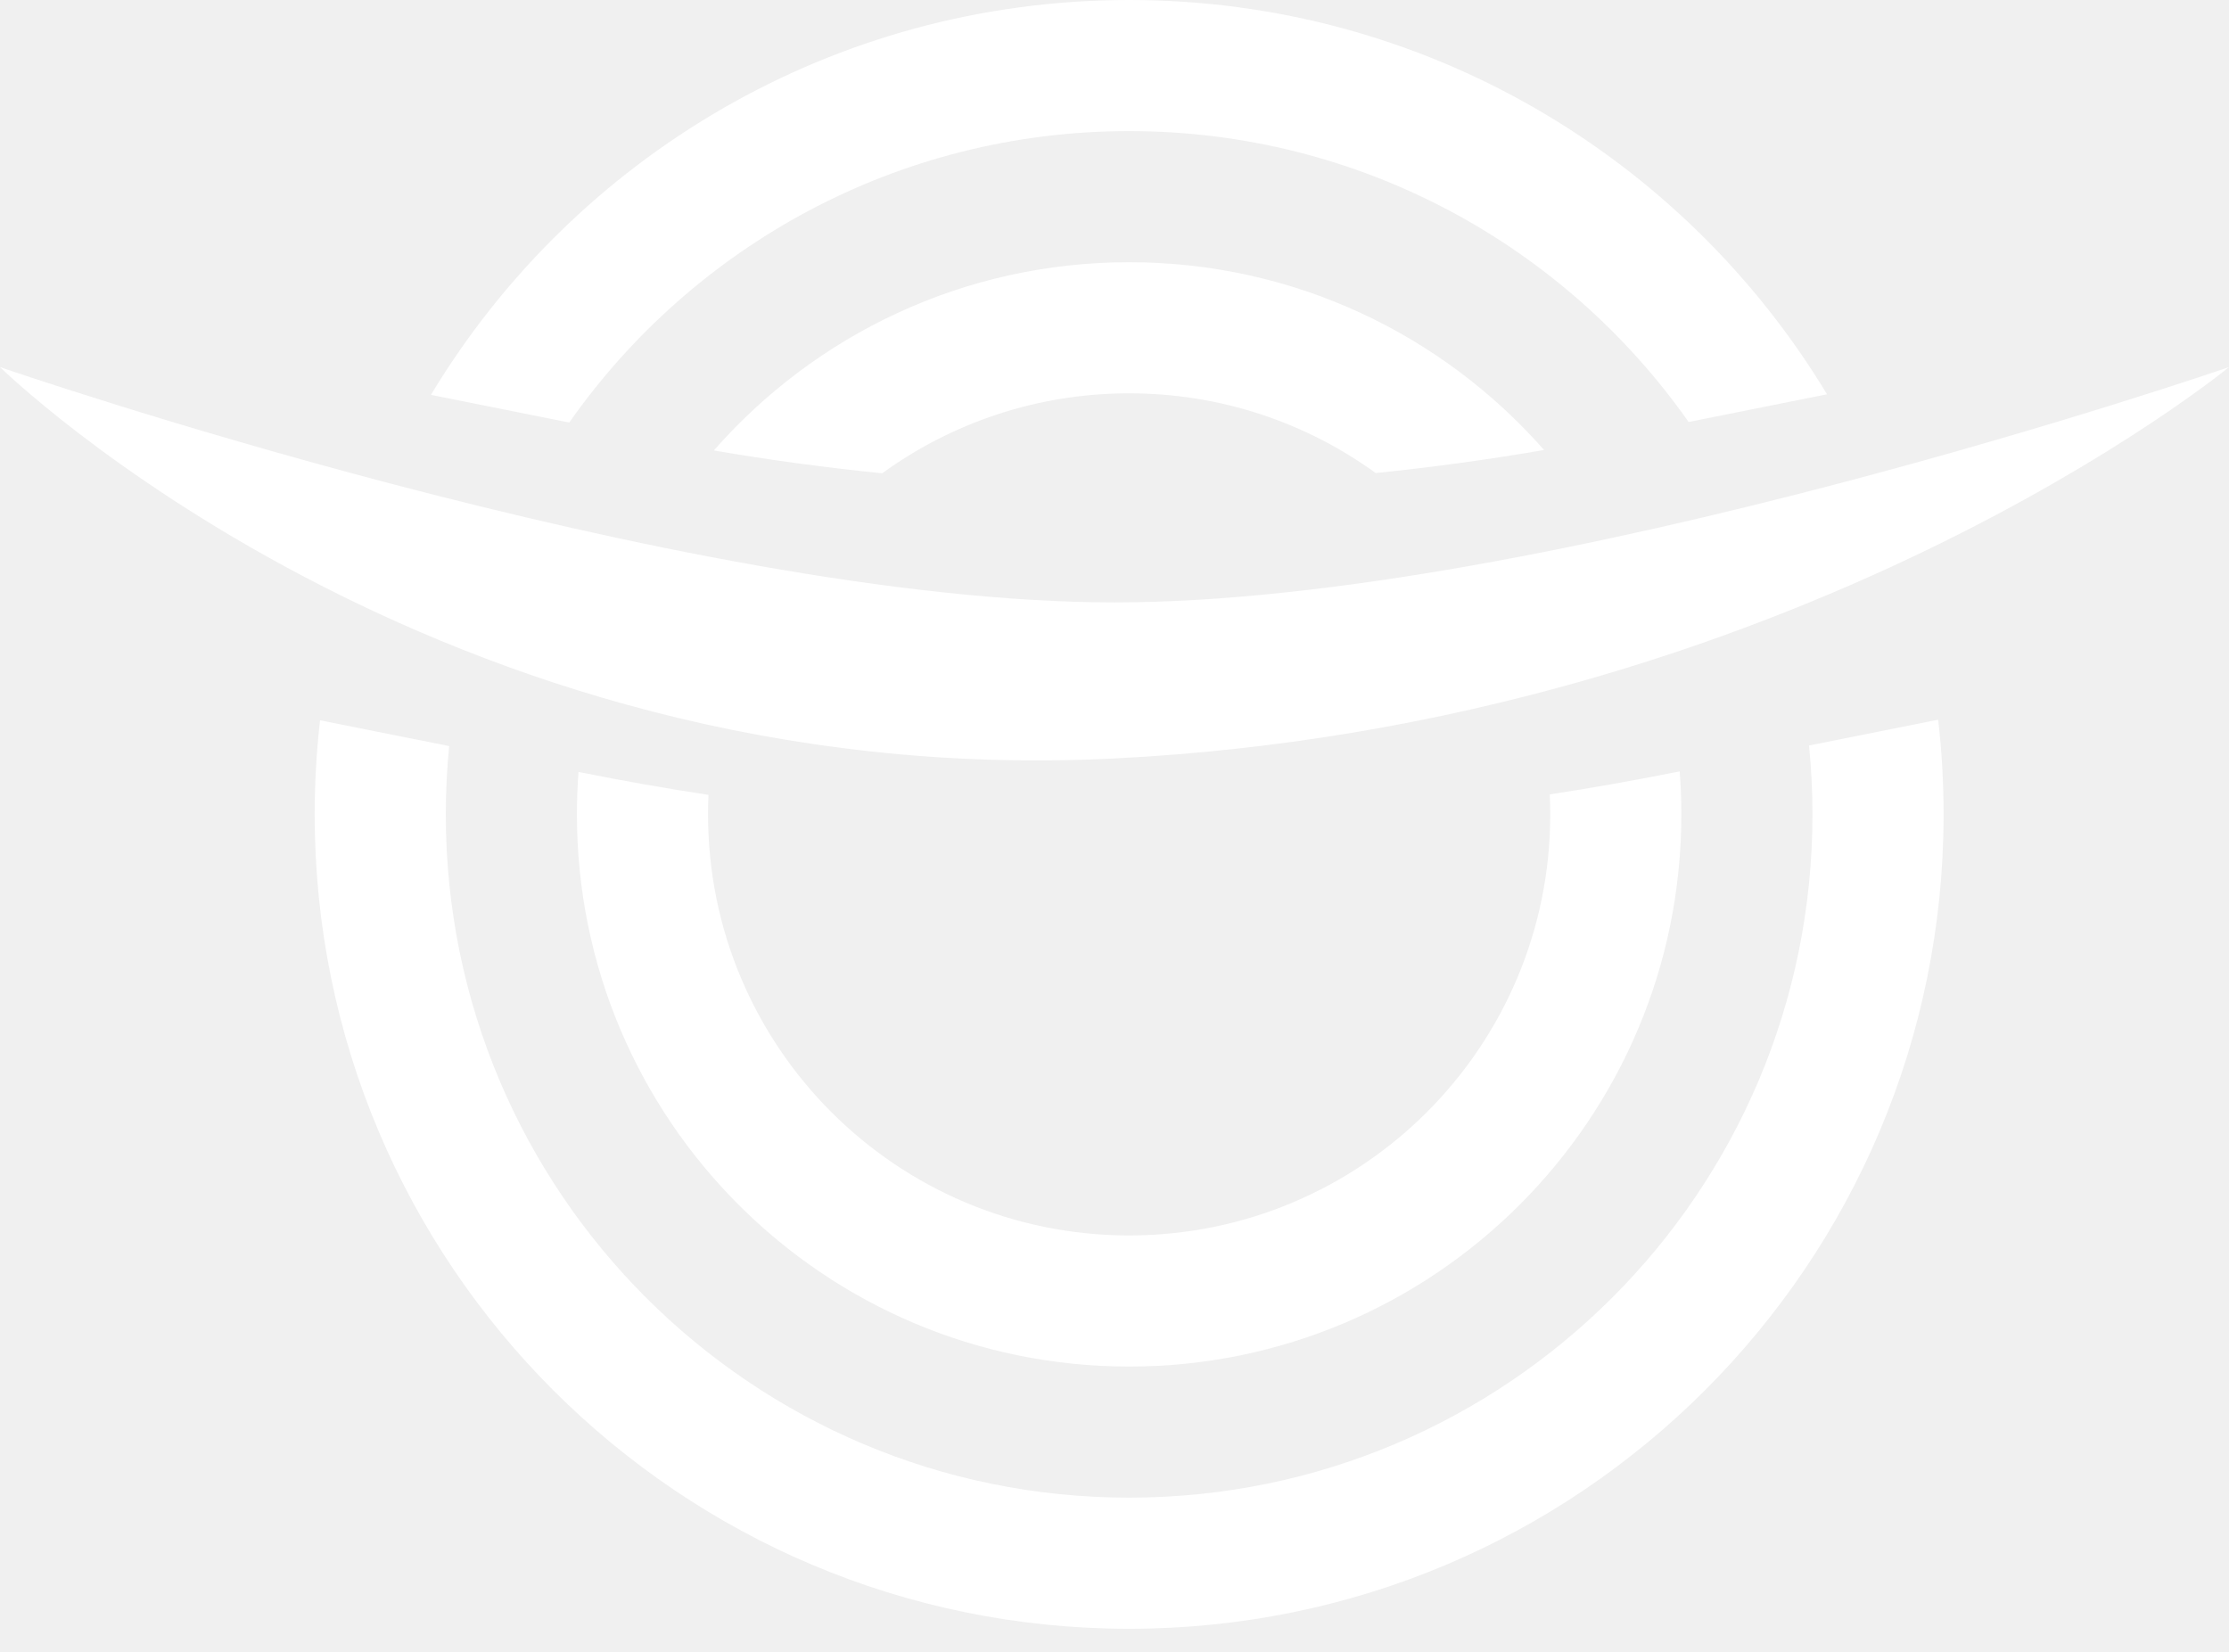
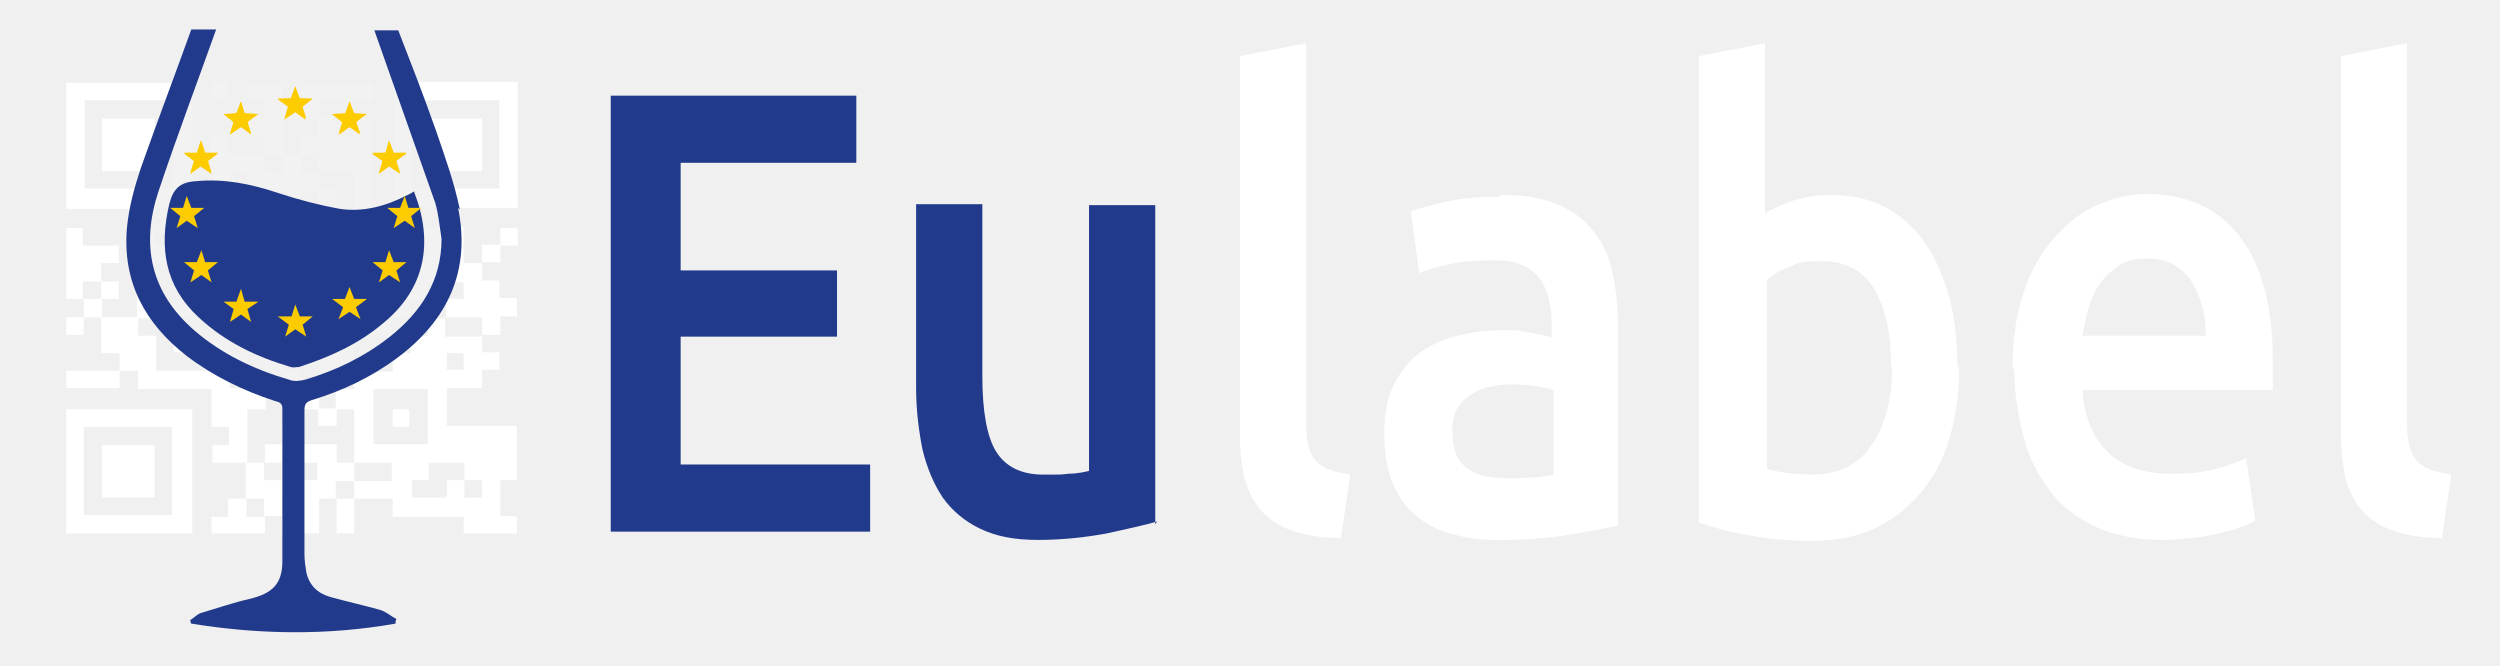
- <svg xmlns="http://www.w3.org/2000/svg" width="85" height="63" viewBox="0 0 85 63" fill="none">
-   <path fill-rule="evenodd" clip-rule="evenodd" d="M27.017 30.314C27.006 30.56 27 30.808 27 31.058C27 39.927 34.189 47.116 43.058 47.116C51.927 47.116 59.116 39.927 59.116 31.058C59.116 30.803 59.11 30.549 59.098 30.296C60.699 30.051 62.295 29.77 63.886 29.451L64.053 29.418C64.095 29.959 64.116 30.506 64.116 31.058C64.116 42.688 54.688 52.116 43.058 52.116C31.428 52.116 22 42.688 22 31.058C22 30.514 22.021 29.975 22.061 29.441L22.114 29.451C23.743 29.777 25.378 30.065 27.017 30.314ZM52.461 18.04C49.818 16.127 46.57 15 43.058 15C39.54 15 36.286 16.131 33.641 18.05C31.494 17.834 29.353 17.544 27.221 17.179C31.081 12.778 36.745 10 43.058 10C49.363 10 55.021 12.771 58.88 17.161C56.749 17.529 54.608 17.821 52.461 18.04ZM68.985 28.432C69.072 29.295 69.116 30.172 69.116 31.058C69.116 45.45 57.45 57.116 43.058 57.116C28.667 57.116 17 45.45 17 31.058C17 30.179 17.044 29.311 17.128 28.454L12.205 27.47C12.07 28.647 12 29.844 12 31.058C12 48.211 25.905 62.116 43.058 62.116C60.211 62.116 74.116 48.211 74.116 31.058C74.116 29.837 74.046 28.632 73.909 27.447L68.985 28.432ZM69.671 15.037L64.393 16.093C59.678 9.384 51.88 5 43.058 5C34.227 5 26.422 9.393 21.709 16.113L16.433 15.058C21.867 6.035 31.758 0 43.058 0C54.35 0 64.234 6.026 69.671 15.037Z" fill="white" />
-   <mask id="path-2-inside-1" fill="white">
-     <path d="M42.5 28.925C16.546 30.231 0 14 0 14C0 14 26 22.974 42.5 22.974C59 22.974 85 14 85 14C85 14 68.454 27.619 42.5 28.925Z" />
-   </mask>
-   <path d="M0 14L5.873 -3.015L-12.605 26.849L0 14ZM42.5 28.925L41.595 10.948L42.5 28.925ZM85 14L96.439 27.898L79.127 -3.015L85 14ZM0 14C-12.605 26.849 -12.6 26.855 -12.595 26.86C-12.593 26.862 -12.587 26.867 -12.584 26.871C-12.576 26.878 -12.569 26.885 -12.56 26.893C-12.544 26.909 -12.527 26.925 -12.509 26.943C-12.473 26.978 -12.432 27.017 -12.387 27.061C-12.297 27.147 -12.189 27.248 -12.064 27.365C-11.814 27.597 -11.495 27.887 -11.107 28.227C-10.333 28.906 -9.282 29.787 -7.966 30.797C-5.346 32.807 -1.615 35.375 3.117 37.872C12.559 42.854 26.401 47.758 43.405 46.903L41.595 10.948C32.645 11.398 25.237 8.839 19.917 6.033C17.268 4.635 15.241 3.227 13.948 2.235C13.307 1.743 12.863 1.366 12.631 1.162C12.515 1.061 12.454 1.004 12.448 0.999C12.446 0.997 12.458 1.008 12.484 1.033C12.497 1.045 12.513 1.061 12.533 1.081C12.544 1.09 12.555 1.101 12.566 1.113C12.572 1.119 12.579 1.125 12.585 1.131C12.588 1.134 12.593 1.139 12.595 1.141C12.6 1.145 12.605 1.15 0 14ZM43.405 46.903C59.328 46.101 72.316 41.53 81.317 37.178C85.834 34.995 89.418 32.833 91.955 31.151C93.227 30.308 94.245 29.579 94.995 29.02C95.37 28.741 95.679 28.503 95.92 28.314C96.041 28.219 96.144 28.137 96.231 28.067C96.274 28.032 96.313 28 96.348 27.972C96.365 27.958 96.382 27.945 96.397 27.932C96.404 27.926 96.412 27.92 96.419 27.914C96.422 27.911 96.428 27.907 96.429 27.906C96.434 27.902 96.439 27.898 85 14C73.561 0.102 73.566 0.099 73.57 0.095C73.572 0.093 73.576 0.089 73.579 0.087C73.586 0.082 73.591 0.077 73.597 0.073C73.608 0.063 73.618 0.055 73.628 0.047C73.647 0.032 73.661 0.02 73.673 0.011C73.695 -0.007 73.703 -0.013 73.696 -0.007C73.682 0.004 73.61 0.06 73.482 0.155C73.226 0.346 72.748 0.692 72.063 1.146C70.687 2.058 68.513 3.383 65.648 4.767C59.889 7.552 51.627 10.443 41.595 10.948L43.405 46.903ZM85 14C79.127 -3.015 79.129 -3.016 79.13 -3.016C79.131 -3.016 79.132 -3.017 79.133 -3.017C79.134 -3.017 79.135 -3.018 79.136 -3.018C79.137 -3.018 79.137 -3.018 79.135 -3.018C79.131 -3.016 79.121 -3.013 79.106 -3.008C79.074 -2.997 79.019 -2.978 78.94 -2.952C78.784 -2.899 78.537 -2.816 78.207 -2.707C77.547 -2.489 76.561 -2.169 75.317 -1.78C72.818 -1 69.327 0.039 65.375 1.075C57.005 3.268 48.283 4.974 42.5 4.974V40.974C53.217 40.974 65.745 38.193 74.5 35.899C79.111 34.691 83.151 33.487 86.043 32.585C87.494 32.132 88.668 31.751 89.494 31.478C89.908 31.341 90.235 31.232 90.468 31.153C90.584 31.114 90.677 31.082 90.744 31.059C90.778 31.047 90.806 31.038 90.828 31.031C90.838 31.027 90.847 31.024 90.855 31.021C90.859 31.02 90.862 31.019 90.865 31.018C90.867 31.017 90.868 31.017 90.869 31.016C90.871 31.016 90.873 31.015 85 14ZM42.5 4.974C36.717 4.974 27.995 3.268 19.625 1.075C15.673 0.039 12.182 -1 9.684 -1.78C8.439 -2.169 7.453 -2.489 6.793 -2.707C6.463 -2.816 6.216 -2.899 6.06 -2.952C5.981 -2.978 5.926 -2.997 5.895 -3.008C5.879 -3.013 5.869 -3.016 5.865 -3.018C5.863 -3.018 5.863 -3.018 5.864 -3.018C5.865 -3.018 5.866 -3.017 5.867 -3.017C5.868 -3.017 5.869 -3.016 5.87 -3.016C5.871 -3.016 5.873 -3.015 0 14C-5.873 31.015 -5.871 31.016 -5.869 31.016C-5.868 31.017 -5.866 31.017 -5.865 31.018C-5.862 31.019 -5.859 31.02 -5.855 31.021C-5.847 31.024 -5.838 31.027 -5.827 31.031C-5.806 31.038 -5.778 31.047 -5.744 31.059C-5.676 31.082 -5.584 31.114 -5.468 31.153C-5.235 31.232 -4.908 31.341 -4.494 31.478C-3.668 31.751 -2.494 32.132 -1.043 32.585C1.849 33.487 5.889 34.691 10.5 35.899C19.255 38.193 31.783 40.974 42.5 40.974V4.974Z" fill="white" mask="url(#path-2-inside-1)" />
+ <svg xmlns="http://www.w3.org/2000/svg" id="Livello_1" data-name="Livello 1" version="1.1" viewBox="0 0 271.8 72.3">
+   <defs>
+     <style>
+       .cls-1 {
+         mask: url(#mask);
+       }
+ 
+       .cls-2 {
+         fill: #1d1d1b;
+       }
+ 
+       .cls-2, .cls-3, .cls-4, .cls-5 {
+         stroke-width: 0px;
+       }
+ 
+       .cls-3 {
+         fill: #213a8c;
+       }
+ 
+       .cls-4 {
+         fill: #fccb00;
+       }
+ 
+       .cls-5 {
+         fill: #fff;
+       }
+ 
+       .cls-6 {
+         mask: url(#mask-1);
+       }
+     </style>
+     <mask id="mask" x="6.8" y="3.5" width="49.5" height="54.8" maskUnits="userSpaceOnUse">
+       <g>
+         <rect class="cls-5" x="6.8" y="8.7" width="49.5" height="49.5" />
+         <path class="cls-2" d="M23.4,3.5h17.2s6,15,6.5,17.5,2.5,9.4-2.5,13.9c-4.9,4.6-12.5,6.9-12.5,6.9,0,0-7.6-1.8-12-6.5-4.5-4.7-4.7-9.2-3.2-13.6S23.4,3.5,23.4,3.5Z" />
+       </g>
+     </mask>
+     <mask id="mask-1" x="16.1" y="3.5" width="31.8" height="38.3" maskUnits="userSpaceOnUse">
+       <g>
+         <path class="cls-5" d="M23.4,3.5h17.2s6,15,6.5,17.5,2.5,9.4-2.5,13.9c-4.9,4.6-12.5,6.9-12.5,6.9,0,0-7.6-1.8-12-6.5-4.5-4.7-4.7-9.2-3.2-13.6S23.4,3.5,23.4,3.5Z" />
+         <path class="cls-2" d="M45,20.7c2.1,5.5,1.2,10.5-3.3,14.1-2.7,2.2-5.8,3.7-9.1,4.7-.3,0-.6.1-.9,0-3.7-1.1-7.1-2.7-9.9-5.3-3.6-3.4-4.3-7.5-3.2-12.1.4-1.6,1.1-2.3,2.8-2.5,3.1-.3,6,.3,8.9,1.3,2.1.7,4.3,1.3,6.5,1.7,2.6.4,5-.3,7.3-1.5.2-.1.5-.3.8-.4Z" />
+       </g>
+     </mask>
+   </defs>
+   <g>
+     <path class="cls-3" d="M66.4,57.8V10.4h26.7v7.3h-19.1v11.7h17v7.2h-17v13.9h20.6v7.3h-28.1Z" />
+     <path class="cls-3" d="M125.8,56.7c-1.4.4-3.2.8-5.5,1.3-2.2.4-4.7.7-7.4.7s-4.6-.4-6.3-1.2c-1.7-.8-3.1-2-4.1-3.4-1-1.5-1.7-3.2-2.2-5.2-.4-2-.7-4.3-.7-6.7v-20h7.2v18.7c0,3.8.5,6.6,1.5,8.2,1,1.6,2.7,2.5,5.1,2.5s1.8,0,2.8-.1c1,0,1.7-.2,2.2-.3v-28.9h7.2v34.7Z" />
+     <path class="cls-5" d="M145.9,58.5c-2.2,0-3.9-.3-5.4-.8-1.4-.5-2.5-1.2-3.4-2.2-.8-.9-1.4-2.1-1.8-3.5-.3-1.4-.5-3-.5-4.8V6.1l7.2-1.4v41c0,1,0,1.8.2,2.5.1.7.4,1.3.7,1.7.4.5.8.8,1.5,1.1.6.3,1.4.4,2.4.6l-1,6.8Z" />
+     <path class="cls-5" d="M163.2,21.2c2.4,0,4.4.3,6.1,1,1.6.7,2.9,1.6,3.9,2.9,1,1.2,1.7,2.7,2.1,4.5.4,1.8.6,3.7.6,5.8v21.7c-1.1.3-2.8.6-5.1,1-2.3.4-4.8.6-7.6.6s-3.6-.2-5.2-.6c-1.6-.4-2.9-1.1-4-2-1.1-.9-2-2.1-2.6-3.6-.6-1.5-.9-3.3-.9-5.4s.3-3.8,1-5.2c.7-1.4,1.6-2.6,2.8-3.5,1.2-.9,2.6-1.5,4.2-1.9,1.6-.4,3.2-.6,4.9-.6s1.6,0,2.5.2c.9.1,1.8.3,2.8.6v-1.4c0-1-.1-1.9-.3-2.7-.2-.9-.5-1.6-1-2.3-.5-.7-1.2-1.2-2-1.5-.8-.4-1.8-.5-3.1-.5s-3.2.1-4.6.4c-1.4.3-2.5.6-3.4,1l-.9-6.7c.9-.4,2.3-.7,4-1.1,1.8-.4,3.6-.5,5.6-.5ZM163.8,52c2.2,0,3.9-.1,5.1-.4v-9.2c-.4-.1-1-.3-1.7-.4-.8-.1-1.6-.2-2.5-.2s-1.6,0-2.4.2c-.8.1-1.6.4-2.2.8-.7.4-1.2.9-1.6,1.5s-.6,1.5-.6,2.5c0,2,.5,3.3,1.6,4.1,1.1.8,2.5,1.1,4.4,1.1Z" />
+     <path class="cls-5" d="M213,40c0,2.9-.4,5.5-1.1,7.8-.7,2.3-1.8,4.3-3.2,5.9-1.4,1.6-3,2.9-5,3.8-2,.9-4.2,1.3-6.7,1.3s-4.7-.2-6.9-.6c-2.2-.4-4-.9-5.4-1.4V6.1l7.2-1.4v18.5c.8-.5,1.9-1,3.1-1.4,1.2-.4,2.6-.6,4-.6,2.2,0,4.2.4,5.9,1.3,1.7.9,3.2,2.2,4.3,3.8,1.2,1.6,2,3.6,2.7,5.9.6,2.3.9,4.8.9,7.6ZM205.6,39.8c0-3.5-.6-6.3-1.8-8.3-1.2-2.1-3.1-3.1-5.8-3.1s-2.3.2-3.4.6c-1.1.4-1.9.9-2.5,1.4v20.6c.5.1,1.2.3,2,.4.8.1,1.8.2,3,.2,2.7,0,4.8-1,6.3-3.1,1.5-2.1,2.3-4.9,2.3-8.6Z" />
+     <path class="cls-5" d="M218.8,40.1c0-3.1.4-5.9,1.2-8.3.8-2.4,1.9-4.3,3.3-5.9,1.4-1.6,2.9-2.8,4.7-3.6,1.8-.8,3.6-1.2,5.4-1.2,4.3,0,7.7,1.5,10.1,4.6,2.4,3.1,3.6,7.6,3.6,13.7s0,1,0,1.5c0,.6,0,1.1,0,1.5h-20.7c.2,2.9,1.1,5.1,2.7,6.7,1.6,1.6,3.9,2.4,6.9,2.4s3.4-.2,4.8-.5c1.5-.4,2.6-.8,3.4-1.2l1,6.8c-.4.2-.9.5-1.6.7-.7.3-1.5.5-2.4.7-.9.2-1.9.4-2.9.5-1,.1-2.1.2-3.2.2-2.8,0-5.2-.5-7.2-1.4-2-.9-3.7-2.2-5-3.9-1.3-1.7-2.3-3.6-2.9-5.9-.6-2.3-1-4.7-1-7.4ZM239.8,36.4c0-1.1-.1-2.2-.4-3.2-.3-1-.7-1.9-1.2-2.7-.5-.8-1.2-1.3-2-1.8-.8-.4-1.7-.6-2.8-.6s-2.1.2-2.9.7-1.5,1.1-2.1,1.9c-.6.8-1,1.7-1.3,2.7-.3,1-.5,2-.7,3.1h13.5Z" />
+     <path class="cls-5" d="M265.6,58.5c-2.2,0-3.9-.3-5.4-.8-1.4-.5-2.5-1.2-3.4-2.2-.8-.9-1.4-2.1-1.8-3.5-.3-1.4-.5-3-.5-4.8V6.1l7.2-1.4v41c0,1,0,1.8.2,2.5.1.7.4,1.3.7,1.7.4.5.8.8,1.5,1.1.6.3,1.4.4,2.4.6l-1,6.8Z" />
+   </g>
+   <g>
+     <g>
+       <g>
+         <g class="cls-1">
+           <g>
+             <path class="cls-5" d="M40.5,24.7h9.9v3.9h2,0v1.9h1.9v1.9h1.9v2h-1.8v2h-2,0v-1.9h-3.9,0v-2h1.9v-1.8h-3.9v1.9h-1.9v2h-2v1.9h-4.1v3.9h0c-1.3,0-2.6,0-3.8,0v-2h1.8v-2h-1.8v-1.9c.6,0,1.2,0,1.8,0v-3.9h-5.8v-1.8h-1.9v3.8h1.9c0,.7,0,1.3,0,1.9-.6,0-1.3,0-2,0v2c-1.3,0-2.6,0-3.9,0v-4h1.9v-1.9h-7.9v-1.9h0c2.7,0,5.3,0,8,0v-2h-8,0v-1.9h4.1v-9.9h1.9v1.9h4,0v1.9h2v-1.9h0c.7,0,1.3,0,2,0h0v2h2,0c0,.6,0,1.3,0,2h-2v2.2c-.7,0-1.3,0-1.9,0,0-.7,0-1.4,0-2.1h-1.9v2.1h1.9c0,.7,0,1.3,0,2-.6,0-1.3,0-1.9,0v1.9h1.9v-1.9h2v3.9h1.9v-3.8h1.9,0v1.9h3.9v-1.9h0ZM40.6,34.4v-1.9h2.2v-2h1.9c0-.7,0-1.3,0-2h1.8v-1.9h-3.9v1.9h-2.2v1.9c-.7,0-1.3,0-1.8,0v3.8h1.9ZM25,18.7v4h1.8v-4h-1.8Z" />
+             <path class="cls-5" d="M52.4,36.4v1.9h1.9v1.9h-1.9v2h-3.8v4.1h7.6v5.9h-1.8v3.9c.6,0,1.2,0,1.8.1v1.8h-5.8c0-.6,0-1.2,0-1.8h-7.7v-2h-4.2,0v-1.9h0c1.4,0,2.7,0,4.1,0v-2h-4.1,0v-5.8h-2v-2.2h2v-1.9s0,0,0,0h4.2v-2h1.9v-1.8c.7,0,1.3,0,1.9-.1v-1.9h1.9,0v2h3.9,0ZM50.5,52.2v1.9h1.9v-1.9h-1.9v-1.9h-3.9v1.9h-1.8v1.9h3.8v-1.9c.7,0,1.3,0,1.9,0ZM40.6,42.3v6h5.9v-6h-5.9ZM48.6,38.4v1.8h1.8v-1.8h-1.8Z" />
+             <path class="cls-5" d="M7.2,9h13.7v13.7H7.2v-13.7ZM18.8,10.9h-9.6v9.6h9.6v-9.6Z" />
+             <path class="cls-5" d="M42.8,8.9h13.5v13.7h-13.5v-13.7ZM44.7,20.5h9.6v-9.6h-9.6v9.6Z" />
+             <path class="cls-5" d="M7.2,44.5h13.7v13.5H7.2v-13.5ZM9.1,46.4v9.6h9.6v-9.6h-9.6Z" />
+             <path class="cls-5" d="M11,34.5c1.3,0,2.6,0,4,0h0v2h2v3.8c2.7,0,5.4,0,8,0,0,.6,0,1.3,0,1.9h1.9v-1.9c.7,0,1.3,0,2,0,0,1.4,0,2.7,0,4.2h-2v5.8h0c-1.3,0-2.5,0-3.8,0v-1.9h1.8v-2h-1.9v-4.1h-8v-2h-2,0v-1.9h-2c0-1.4,0-2.6,0-3.9,0,0,0,0,0,0Z" />
+             <path class="cls-5" d="M36.6,54.2h-1.9v3.8h-4c0-.6,0-1.3,0-1.9.6,0,1.3,0,1.9,0v-1.9h-1.9v1.9c-.7,0-1.3,0-2,0h0v-1.9h-2,0c0-1.3,0-2.6,0-3.9h0c.7,0,1.3,0,2,0,0,.6,0,1.3,0,1.9h1.9v-1.9c.7,0,1.3,0,2,0,0,.6,0,1.3,0,1.9h1.9v-1.9h-1.9c0-.7,0-1.3,0-2h4v2h1.9,0v2h0c-.6,0-1.3,0-2,0v2h0Z" />
+             <path class="cls-5" d="M34.6,12.8h1.9v1.9h1.9v-1.8h2c0,4,0,7.9,0,11.9h0c-1.3,0-2.6,0-3.9,0h0c0-.6,0-1.3,0-2,.6,0,1.3,0,1.9,0v-4.1h-3.8,0v-2h-2,0v-2h2v-1.9h0Z" />
+             <path class="cls-5" d="M28.8,16.7v-1.9h-1.9v-1.9h1.8v-2c-.6,0-1.2,0-1.8,0v-1.8h3.8c0,.6,0,1.2.1,1.8h1.9v-1.8h7.8v1.8h-5.8c0,.7,0,1.4,0,2,0,0,0,0,0,0h-3.9v3.9h0c-.7,0-1.3,0-2,0h0Z" />
+             <path class="cls-5" d="M14.9,34.5v-9.7h1.9v1.9c.7,0,1.4,0,2,0h0v2h0c-.6,0-1.3,0-1.9,0v4h4v1.9h-6,0Z" />
+             <path class="cls-5" d="M9.1,32.5h-1.9v-7.7h1.8v1.9h3.9v1.9h-1.9v2h0c-.6,0-1.3,0-2,0v2h0Z" />
+             <path class="cls-5" d="M28.8,56.1v1.9h-5.8v-1.8h1.8v-2c.7,0,1.4,0,2,0h0v2h2,0Z" />
+             <path class="cls-5" d="M13,40.3v1.9h-5.8v-1.9c1.9,0,3.9,0,5.8,0,0,0,0,0,0,0Z" />
+             <path class="cls-5" d="M38.5,54.2v3.8h-1.9c0-1.3,0-2.6,0-3.8,0,0,0,0,0,0h2,0Z" />
+             <path class="cls-5" d="M9.1,34.5c0-.7,0-1.3,0-2h0c.7,0,1.3,0,2,0h0c0,.6,0,1.3,0,2,0,0,0,0,0,0-.6,0-1.3,0-1.9,0h0Z" />
+             <path class="cls-5" d="M9.1,34.5v1.9h-1.9v-1.9c.6,0,1.3,0,1.9,0,0,0,0,0,0,0Z" />
+             <path class="cls-5" d="M11,30.6h1.9v1.9c-.6,0-1.3,0-1.9,0h0c0-.6,0-1.3,0-2h0Z" />
+             <path class="cls-5" d="M52.4,28.6v-2h2,0v1.9c-.7,0-1.3,0-2,0,0,0,0,0,0,0Z" />
+             <path class="cls-5" d="M54.4,26.7v-1.9h1.9v1.9c-.6,0-1.3,0-1.9,0,0,0,0,0,0,0Z" />
+             <path class="cls-5" d="M23,10.8v-1.8h1.8v1.8h-1.8Z" />
+             <path class="cls-5" d="M21,36.5v1.8h-2.1v-1.8h2.1Z" />
+             <path class="cls-5" d="M26.9,40.3h-2v-2h2v2Z" />
+             <path class="cls-5" d="M24.9,36.4c0,.7,0,1.3,0,2h-1.9v-2h1.9Z" />
+             <path class="cls-5" d="M30.8,40.3c-.7,0-1.3,0-2,0v-3.9c.6,0,1.2,0,2,0v-2h1.9v3.9h-1.9v2Z" />
+             <path class="cls-5" d="M34.7,44.5h-2v-2.2h2v2.2Z" />
+             <path class="cls-5" d="M32.7,42.3h-2v-2h2v2Z" />
+             <path class="cls-5" d="M36.6,44.4v1.9h-2v-1.9h2Z" />
+             <path class="cls-5" d="M34.6,20.6h2v2.2h-2v-2.2Z" />
+             <path class="cls-5" d="M32.7,48.4h-2v-1.9h2v1.9Z" />
+             <path class="cls-5" d="M30.8,50.3h-2v-2h2v2Z" />
+             <path class="cls-5" d="M44.5,46.4h-1.8v-1.9h1.8v1.9Z" />
+             <path class="cls-5" d="M11.1,12.9h5.7v5.7h-5.7v-5.7Z" />
+             <path class="cls-5" d="M46.6,18.6v-5.7h5.8v5.7h-5.8Z" />
+             <path class="cls-5" d="M11.1,48.4h5.7v5.7h-5.7v-5.7Z" />
+           </g>
+         </g>
+         <path class="cls-3" d="M50,22.8c-.6-2.9-1.6-5.7-2.6-8.6-1.3-3.7-2.7-7.3-4.1-10.9h-2.6c2.2,6.2,4.4,12.5,6.6,18.7.4,1.3.5,2.7.7,4,0,4.5-2.2,7.9-5.6,10.6-2.8,2.2-5.9,3.7-9.3,4.7-.5.1-1.1.2-1.6,0-3.8-1.1-7.4-2.8-10.4-5.4-4.7-4.1-5.8-9.2-3.9-15,2-6,4.2-11.8,6.3-17.7h-2.7c-1.8,5-3.7,10-5.5,15.1-.7,2.1-1.3,4.3-1.5,6.5-.5,5.9,2,10.4,6.5,13.9,2.9,2.2,6.2,3.8,9.6,4.9.4.1.8.2.8.8,0,5.5,0,11.1,0,16.6,0,2.5-1.1,3.5-3.5,4.1-1.8.4-3.5,1-5.2,1.5-.5.1-.8.5-1.3.8,0,.1,0,.3.1.4,7.4,1.2,14.8,1.3,22.2,0,0-.2,0-.3.1-.5-.6-.3-1.1-.8-1.8-1-1.8-.5-3.6-.9-5.4-1.4-1.4-.4-2.3-1.3-2.6-2.7-.1-.6-.2-1.3-.2-2,0-5.2,0-10.4,0-15.6,0-.7.2-.9.8-1.1,3.3-1,6.5-2.5,9.3-4.6,5.5-4.1,8-9.5,6.6-16.3Z" />
+       </g>
+       <g class="cls-6">
+         <g>
+           <polygon class="cls-4" points="32.1 9.4 32.5 10.7 33.9 10.8 32.8 11.6 33.2 13 32.1 12.2 30.9 13 31.3 11.6 30.2 10.8 31.6 10.7 32.1 9.4" />
+           <polygon class="cls-4" points="20.3 21.3 20.8 22.7 22.2 22.7 21 23.5 21.5 24.9 20.3 24.1 19.1 24.9 19.6 23.5 18.4 22.7 19.8 22.7 20.3 21.3" />
+           <polygon class="cls-4" points="21.8 15.3 22.3 16.7 23.7 16.7 22.6 17.5 23 18.9 21.8 18.1 20.7 18.9 21.1 17.5 20 16.7 21.4 16.7 21.8 15.3" />
+           <polygon class="cls-4" points="26.2 11.1 26.6 12.4 28 12.4 26.9 13.3 27.3 14.6 26.2 13.8 25 14.6 25.4 13.3 24.3 12.4 25.7 12.4 26.2 11.1" />
+           <polygon class="cls-4" points="42.3 15.3 41.9 16.7 40.4 16.7 41.6 17.5 41.2 18.9 42.3 18.1 43.5 18.9 43 17.5 44.2 16.7 42.8 16.7 42.3 15.3" />
+           <polygon class="cls-4" points="21.8 27.2 22.3 28.5 23.7 28.6 22.6 29.4 23 30.8 21.8 30 20.7 30.8 21.1 29.4 20 28.6 21.4 28.5 21.8 27.2" />
+           <polygon class="cls-4" points="42.3 27.2 41.9 28.5 40.4 28.6 41.6 29.4 41.2 30.8 42.3 30 43.5 30.8 43 29.4 44.2 28.6 42.8 28.5 42.3 27.2" />
+           <polygon class="cls-4" points="38 11.1 37.5 12.4 36.1 12.4 37.2 13.3 36.8 14.6 38 13.8 39.1 14.6 38.7 13.3 39.8 12.4 38.4 12.4 38 11.1" />
+           <polygon class="cls-4" points="26.2 31.5 26.6 32.8 28 32.8 26.9 33.7 27.3 35 26.2 34.2 25 35 25.4 33.7 24.3 32.8 25.7 32.8 26.2 31.5" />
+           <polygon class="cls-4" points="38 31.5 37.5 32.8 36.1 32.8 37.2 33.7 36.8 35 38 34.2 39.1 35 38.7 33.7 39.8 32.8 38.4 32.8 38 31.5" />
+           <polygon class="cls-4" points="43.9 21.3 44.4 22.7 45.8 22.7 44.7 23.5 45.1 24.9 43.9 24.1 42.8 24.9 43.2 23.5 42.1 22.7 43.5 22.7 43.9 21.3" />
+           <polygon class="cls-4" points="32.1 33.1 32.5 34.4 33.9 34.5 32.8 35.3 33.2 36.7 32.1 35.8 30.9 36.7 31.3 35.3 30.2 34.5 31.6 34.4 32.1 33.1" />
+         </g>
+       </g>
+     </g>
+     <path class="cls-3" d="M45,20.8c2.2,5.6,1.2,10.6-3.3,14.3-2.7,2.3-5.8,3.7-9.2,4.8-.3,0-.6.1-.9,0-3.7-1.1-7.1-2.7-10-5.4-3.7-3.4-4.3-7.6-3.2-12.3.4-1.6,1.1-2.4,2.9-2.5,3.1-.3,6,.3,9,1.3,2.1.7,4.4,1.3,6.6,1.7,2.6.4,5.1-.3,7.4-1.5.3-.1.5-.3.8-.4Z" />
+     <g>
+       <polygon class="cls-4" points="32.1 9.4 32.6 10.7 34 10.7 32.9 11.6 33.3 12.9 32.1 12.1 31 12.9 31.4 11.6 30.2 10.7 31.7 10.7 32.1 9.4" />
+       <polygon class="cls-4" points="20.3 21.3 20.8 22.6 22.2 22.6 21.1 23.5 21.5 24.8 20.3 24 19.2 24.8 19.6 23.5 18.5 22.6 19.9 22.6 20.3 21.3" />
+       <polygon class="cls-4" points="21.9 15.3 22.3 16.6 23.7 16.6 22.6 17.5 23 18.8 21.9 18 20.7 18.8 21.1 17.5 20 16.6 21.4 16.6 21.9 15.3" />
+       <polygon class="cls-4" points="26.2 11 26.6 12.3 28.1 12.4 26.9 13.2 27.3 14.6 26.2 13.8 25 14.6 25.4 13.2 24.3 12.4 25.7 12.3 26.2 11" />
+       <polygon class="cls-4" points="42.3 15.3 41.9 16.6 40.5 16.6 41.6 17.5 41.2 18.8 42.3 18 43.5 18.8 43.1 17.5 44.2 16.6 42.8 16.6 42.3 15.3" />
+       <polygon class="cls-4" points="21.9 27.2 22.3 28.5 23.7 28.5 22.6 29.4 23 30.7 21.9 29.9 20.7 30.7 21.1 29.4 20 28.5 21.4 28.5 21.9 27.2" />
+       <polygon class="cls-4" points="42.3 27.2 41.9 28.5 40.5 28.5 41.6 29.4 41.2 30.7 42.3 29.9 43.5 30.7 43.1 29.4 44.2 28.5 42.8 28.5 42.3 27.2" />
+       <polygon class="cls-4" points="38 11 37.6 12.3 36.1 12.4 37.3 13.2 36.9 14.6 38 13.8 39.2 14.6 38.7 13.2 39.9 12.4 38.5 12.3 38 11" />
+       <polygon class="cls-4" points="26.2 31.4 26.6 32.8 28.1 32.8 26.9 33.6 27.3 35 26.2 34.2 25 35 25.4 33.6 24.3 32.8 25.7 32.8 26.2 31.4" />
+       <polygon class="cls-4" points="44 21.3 44.4 22.6 45.8 22.6 44.7 23.5 45.1 24.8 44 24 42.8 24.8 43.2 23.5 42.1 22.6 43.5 22.6 44 21.3" />
+       <polygon class="cls-4" points="32.1 33.1 32.6 34.4 34 34.4 32.9 35.3 33.3 36.6 32.1 35.8 31 36.6 31.4 35.3 30.2 34.4 31.7 34.4 32.1 33.1" />
+       <polygon class="cls-4" points="38 31.2 37.5 32.5 36.1 32.5 37.3 33.4 36.8 34.7 38 33.9 39.2 34.7 38.7 33.4 39.9 32.5 38.5 32.5 38 31.2" />
+     </g>
+   </g>
</svg>
